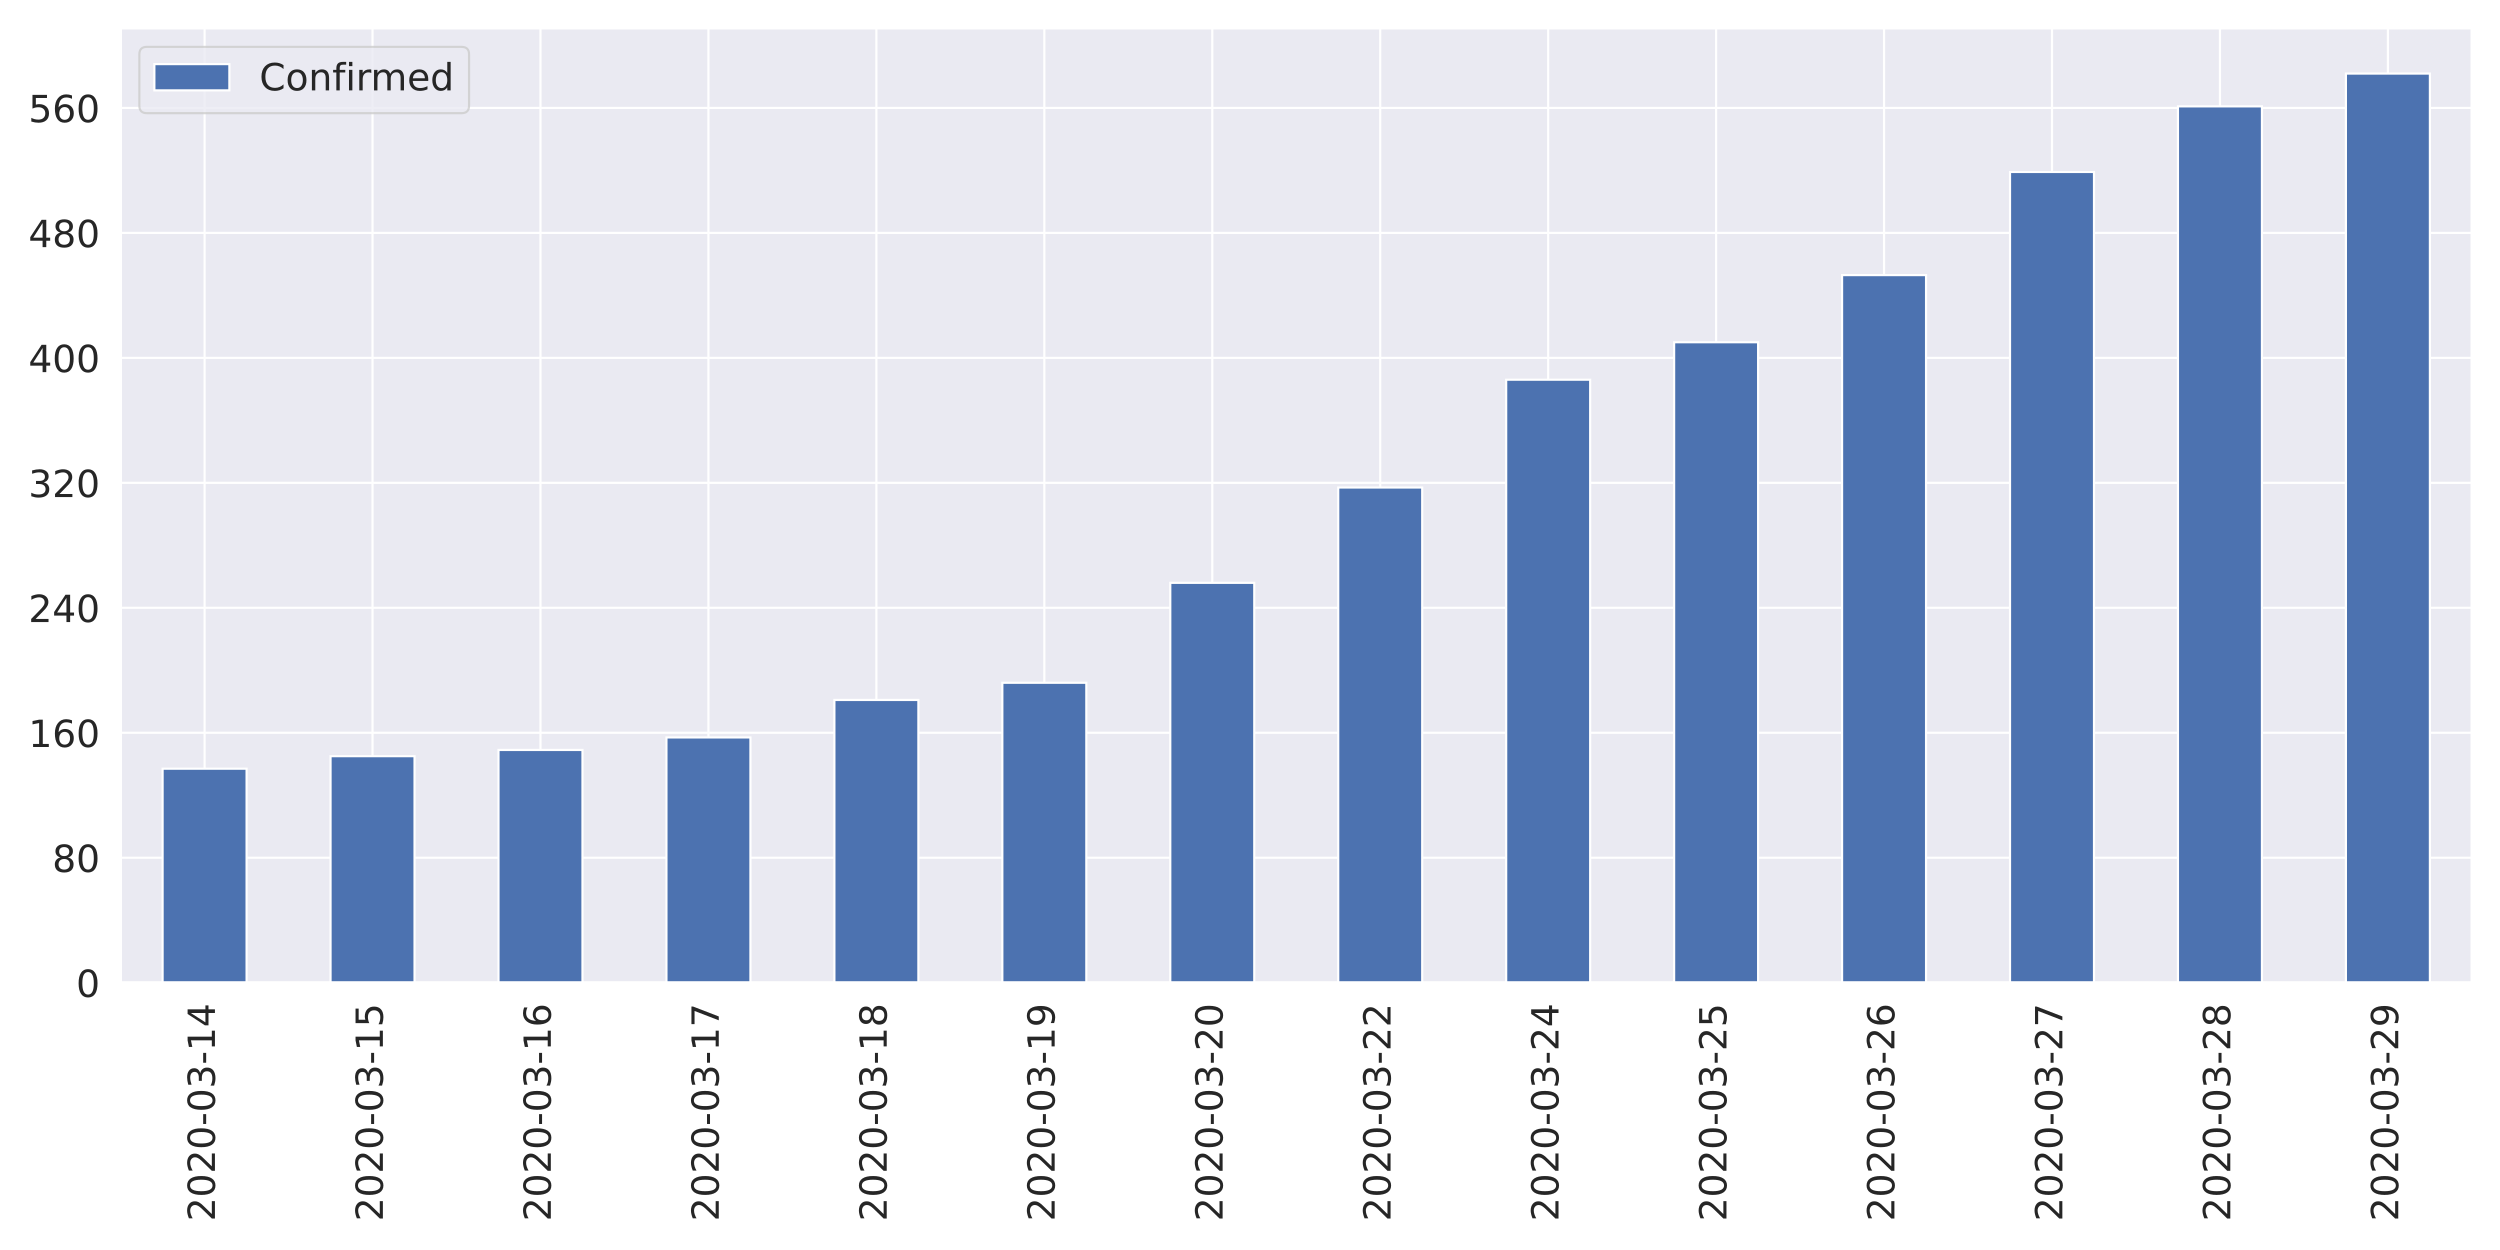
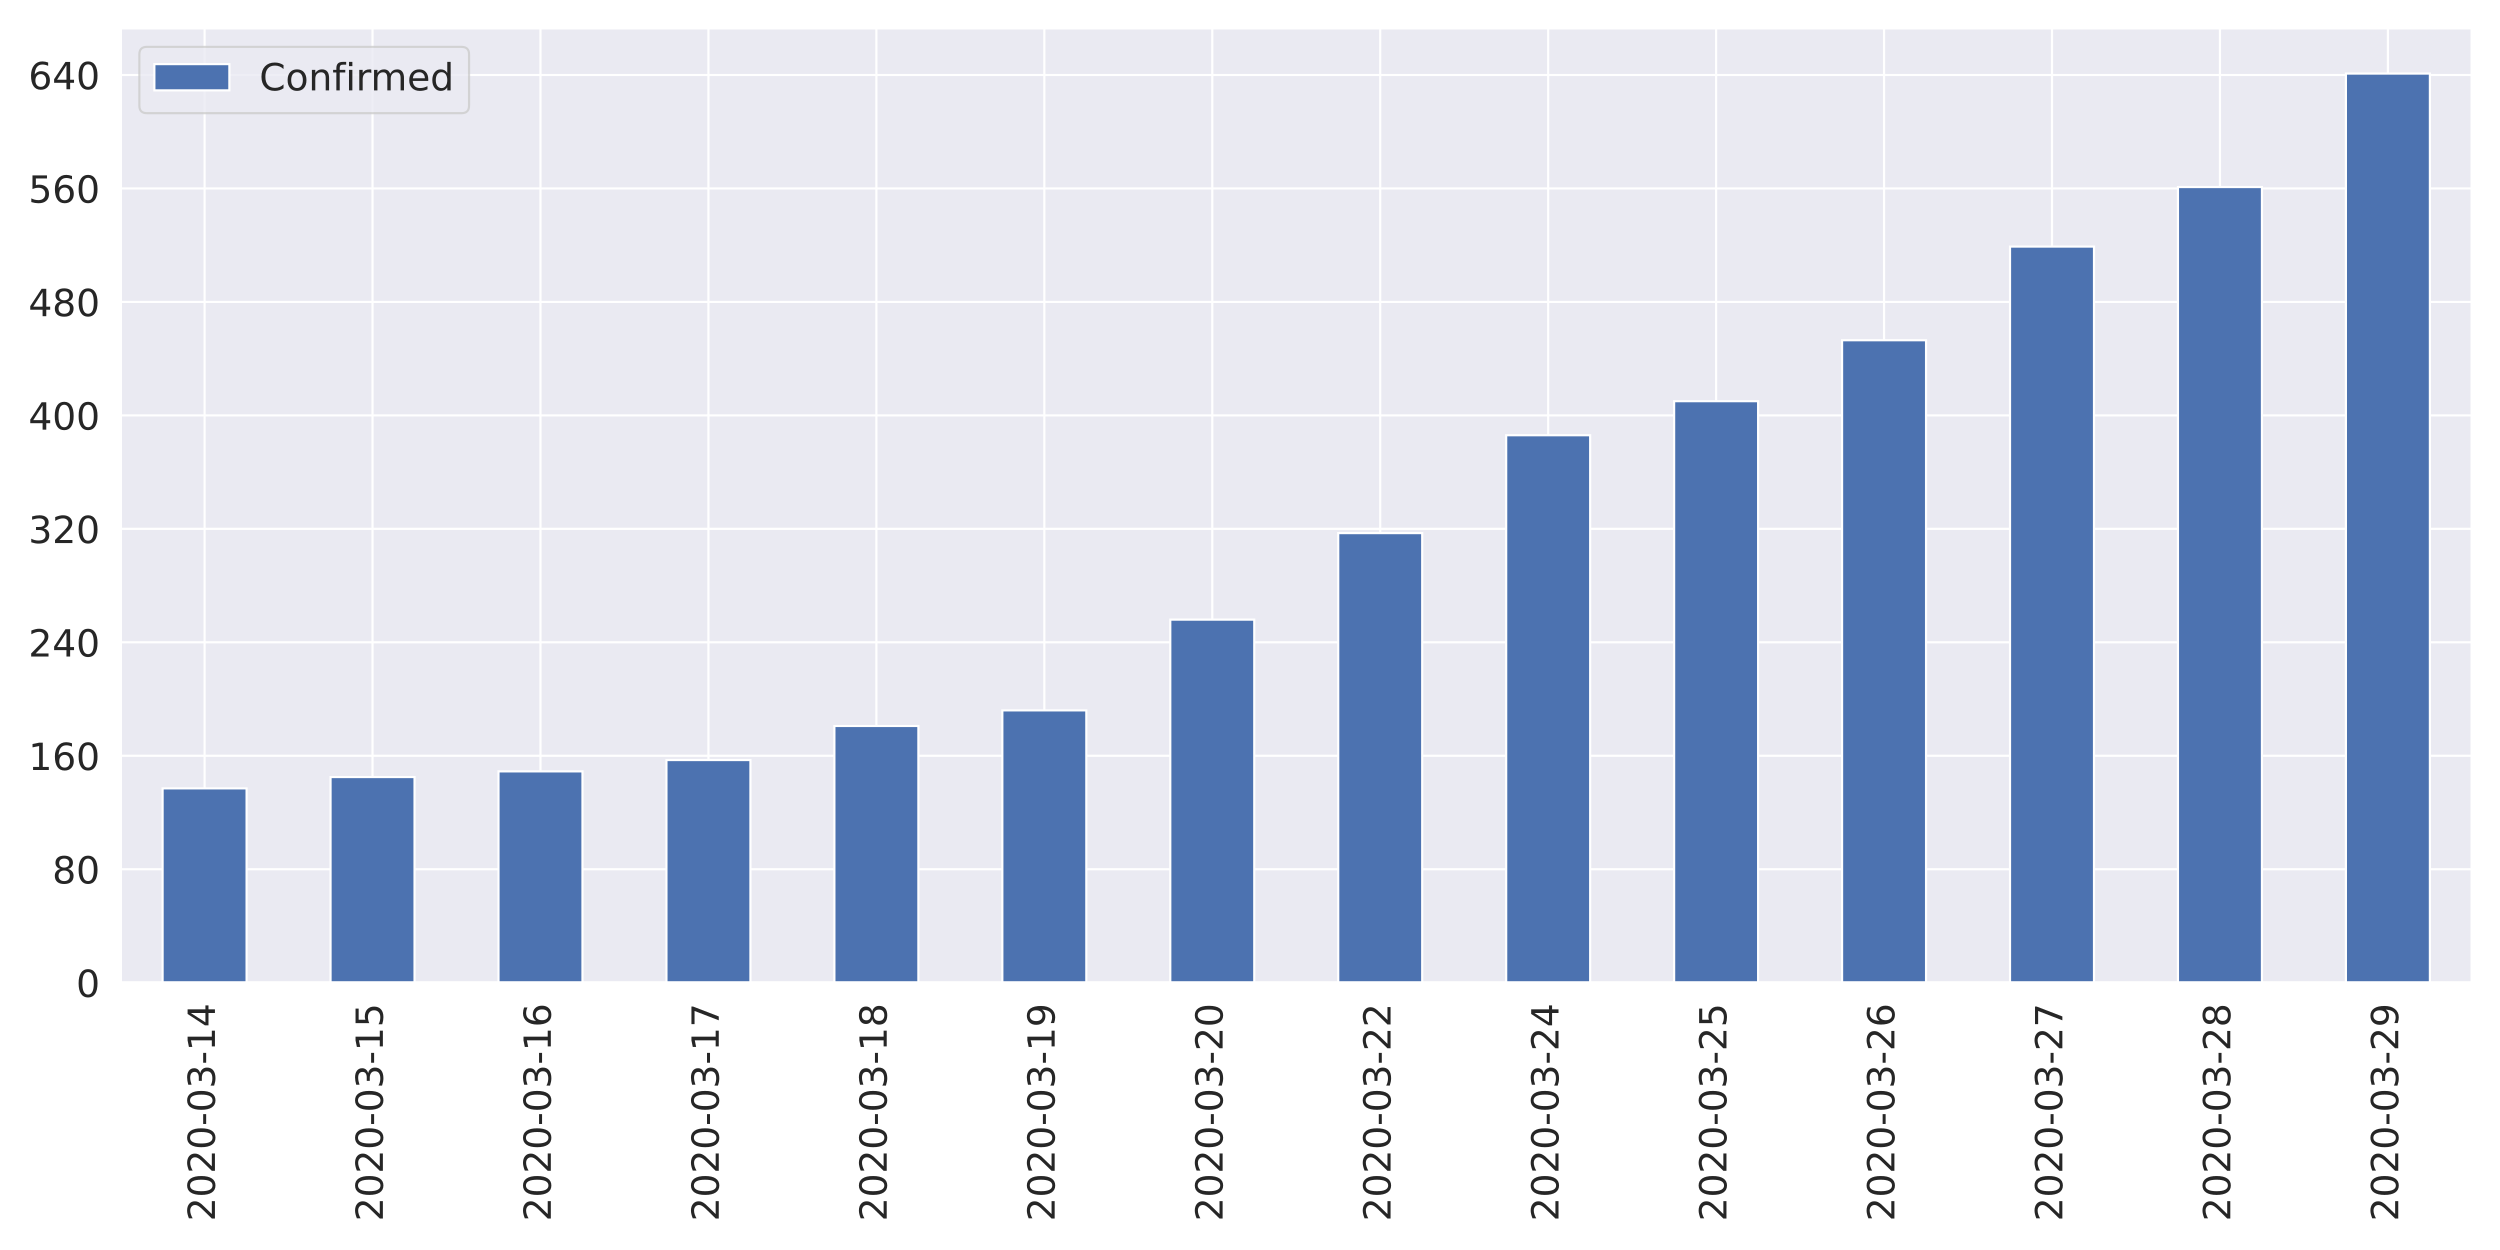
<svg xmlns="http://www.w3.org/2000/svg" xmlns:xlink="http://www.w3.org/1999/xlink" height="576pt" version="1.1" viewBox="0 0 1152 576" width="1152pt">
  <defs>
    <style type="text/css">
*{stroke-linecap:butt;stroke-linejoin:round;}
  </style>
  </defs>
  <g id="figure_1">
    <g id="patch_1">
      <path d="M 0 576  L 1152 576  L 1152 0  L 0 0  z " style="fill:#ffffff;" />
    </g>
    <g id="axes_1">
      <g id="patch_2">
        <path d="M 55.58 452.83  L 1139.04 452.83  L 1139.04 12.96  L 55.58 12.96  z " style="fill:#eaeaf2;" />
      </g>
      <g id="matplotlib.axis_1">
        <g id="xtick_1">
          <g id="line2d_1">
            <path clip-path="url(#p7d0ca9d0f2)" d="M 94.275 452.83  L 94.275 12.96  " style="fill:none;stroke:#ffffff;stroke-linecap:round;" />
          </g>
          <g id="text_1">
            <defs>
              <path d="M 19.188 8.297  L 53.609 8.297  L 53.609 0  L 7.328 0  L 7.328 8.297  Q 12.938 14.109 22.625 23.891  Q 32.328 33.688 34.812 36.531  Q 39.547 41.844 41.422 45.531  Q 43.312 49.219 43.312 52.781  Q 43.312 58.594 39.234 62.25  Q 35.156 65.922 28.609 65.922  Q 23.969 65.922 18.812 64.312  Q 13.672 62.703 7.812 59.422  L 7.812 69.391  Q 13.766 71.781 18.938 73  Q 24.125 74.219 28.422 74.219  Q 39.75 74.219 46.484 68.547  Q 53.219 62.891 53.219 53.422  Q 53.219 48.922 51.531 44.891  Q 49.859 40.875 45.406 35.406  Q 44.188 33.984 37.641 27.219  Q 31.109 20.453 19.188 8.297  z " id="DejaVuSans-50" />
              <path d="M 31.781 66.406  Q 24.172 66.406 20.328 58.906  Q 16.5 51.422 16.5 36.375  Q 16.5 21.391 20.328 13.891  Q 24.172 6.391 31.781 6.391  Q 39.453 6.391 43.281 13.891  Q 47.125 21.391 47.125 36.375  Q 47.125 51.422 43.281 58.906  Q 39.453 66.406 31.781 66.406  z M 31.781 74.219  Q 44.047 74.219 50.516 64.516  Q 56.984 54.828 56.984 36.375  Q 56.984 17.969 50.516 8.266  Q 44.047 -1.422 31.781 -1.422  Q 19.531 -1.422 13.062 8.266  Q 6.594 17.969 6.594 36.375  Q 6.594 54.828 13.062 64.516  Q 19.531 74.219 31.781 74.219  z " id="DejaVuSans-48" />
              <path d="M 4.891 31.391  L 31.203 31.391  L 31.203 23.391  L 4.891 23.391  z " id="DejaVuSans-45" />
              <path d="M 40.578 39.312  Q 47.656 37.797 51.625 33  Q 55.609 28.219 55.609 21.188  Q 55.609 10.406 48.188 4.484  Q 40.766 -1.422 27.094 -1.422  Q 22.516 -1.422 17.656 -0.516  Q 12.797 0.391 7.625 2.203  L 7.625 11.719  Q 11.719 9.328 16.594 8.109  Q 21.484 6.891 26.812 6.891  Q 36.078 6.891 40.938 10.547  Q 45.797 14.203 45.797 21.188  Q 45.797 27.641 41.281 31.266  Q 36.766 34.906 28.719 34.906  L 20.219 34.906  L 20.219 43.016  L 29.109 43.016  Q 36.375 43.016 40.234 45.922  Q 44.094 48.828 44.094 54.297  Q 44.094 59.906 40.109 62.906  Q 36.141 65.922 28.719 65.922  Q 24.656 65.922 20.016 65.031  Q 15.375 64.156 9.812 62.312  L 9.812 71.094  Q 15.438 72.656 20.344 73.438  Q 25.25 74.219 29.594 74.219  Q 40.828 74.219 47.359 69.109  Q 53.906 64.016 53.906 55.328  Q 53.906 49.266 50.438 45.094  Q 46.969 40.922 40.578 39.312  z " id="DejaVuSans-51" />
              <path d="M 12.406 8.297  L 28.516 8.297  L 28.516 63.922  L 10.984 60.406  L 10.984 69.391  L 28.422 72.906  L 38.281 72.906  L 38.281 8.297  L 54.391 8.297  L 54.391 0  L 12.406 0  z " id="DejaVuSans-49" />
              <path d="M 37.797 64.312  L 12.891 25.391  L 37.797 25.391  z M 35.203 72.906  L 47.609 72.906  L 47.609 25.391  L 58.016 25.391  L 58.016 17.188  L 47.609 17.188  L 47.609 0  L 37.797 0  L 37.797 17.188  L 4.891 17.188  L 4.891 26.703  z " id="DejaVuSans-52" />
            </defs>
            <g style="fill:#262626;" transform="translate(99.0432 562.7538)rotate(-90)scale(0.1728 -0.1728)">
              <use xlink:href="#DejaVuSans-50" />
              <use x="63.623" xlink:href="#DejaVuSans-48" />
              <use x="127.246" xlink:href="#DejaVuSans-50" />
              <use x="190.869" xlink:href="#DejaVuSans-48" />
              <use x="254.492" xlink:href="#DejaVuSans-45" />
              <use x="290.576" xlink:href="#DejaVuSans-48" />
              <use x="354.199" xlink:href="#DejaVuSans-51" />
              <use x="417.822" xlink:href="#DejaVuSans-45" />
              <use x="453.906" xlink:href="#DejaVuSans-49" />
              <use x="517.529" xlink:href="#DejaVuSans-52" />
            </g>
          </g>
        </g>
        <g id="xtick_2">
          <g id="line2d_2">
            <path clip-path="url(#p7d0ca9d0f2)" d="M 171.665 452.83  L 171.665 12.96  " style="fill:none;stroke:#ffffff;stroke-linecap:round;" />
          </g>
          <g id="text_2">
            <defs>
              <path d="M 10.797 72.906  L 49.516 72.906  L 49.516 64.594  L 19.828 64.594  L 19.828 46.734  Q 21.969 47.469 24.109 47.828  Q 26.266 48.188 28.422 48.188  Q 40.625 48.188 47.75 41.5  Q 54.891 34.812 54.891 23.391  Q 54.891 11.625 47.562 5.094  Q 40.234 -1.422 26.906 -1.422  Q 22.312 -1.422 17.547 -0.641  Q 12.797 0.141 7.719 1.703  L 7.719 11.625  Q 12.109 9.234 16.797 8.062  Q 21.484 6.891 26.703 6.891  Q 35.156 6.891 40.078 11.328  Q 45.016 15.766 45.016 23.391  Q 45.016 31 40.078 35.438  Q 35.156 39.891 26.703 39.891  Q 22.75 39.891 18.812 39.016  Q 14.891 38.141 10.797 36.281  z " id="DejaVuSans-53" />
            </defs>
            <g style="fill:#262626;" transform="translate(176.4332 562.7538)rotate(-90)scale(0.1728 -0.1728)">
              <use xlink:href="#DejaVuSans-50" />
              <use x="63.623" xlink:href="#DejaVuSans-48" />
              <use x="127.246" xlink:href="#DejaVuSans-50" />
              <use x="190.869" xlink:href="#DejaVuSans-48" />
              <use x="254.492" xlink:href="#DejaVuSans-45" />
              <use x="290.576" xlink:href="#DejaVuSans-48" />
              <use x="354.199" xlink:href="#DejaVuSans-51" />
              <use x="417.822" xlink:href="#DejaVuSans-45" />
              <use x="453.906" xlink:href="#DejaVuSans-49" />
              <use x="517.529" xlink:href="#DejaVuSans-53" />
            </g>
          </g>
        </g>
        <g id="xtick_3">
          <g id="line2d_3">
            <path clip-path="url(#p7d0ca9d0f2)" d="M 249.055 452.83  L 249.055 12.96  " style="fill:none;stroke:#ffffff;stroke-linecap:round;" />
          </g>
          <g id="text_3">
            <defs>
              <path d="M 33.016 40.375  Q 26.375 40.375 22.484 35.828  Q 18.609 31.297 18.609 23.391  Q 18.609 15.531 22.484 10.953  Q 26.375 6.391 33.016 6.391  Q 39.656 6.391 43.531 10.953  Q 47.406 15.531 47.406 23.391  Q 47.406 31.297 43.531 35.828  Q 39.656 40.375 33.016 40.375  z M 52.594 71.297  L 52.594 62.312  Q 48.875 64.062 45.094 64.984  Q 41.312 65.922 37.594 65.922  Q 27.828 65.922 22.672 59.328  Q 17.531 52.734 16.797 39.406  Q 19.672 43.656 24.016 45.922  Q 28.375 48.188 33.594 48.188  Q 44.578 48.188 50.953 41.516  Q 57.328 34.859 57.328 23.391  Q 57.328 12.156 50.688 5.359  Q 44.047 -1.422 33.016 -1.422  Q 20.359 -1.422 13.672 8.266  Q 6.984 17.969 6.984 36.375  Q 6.984 53.656 15.188 63.938  Q 23.391 74.219 37.203 74.219  Q 40.922 74.219 44.703 73.484  Q 48.484 72.75 52.594 71.297  z " id="DejaVuSans-54" />
            </defs>
            <g style="fill:#262626;" transform="translate(253.8232 562.7538)rotate(-90)scale(0.1728 -0.1728)">
              <use xlink:href="#DejaVuSans-50" />
              <use x="63.623" xlink:href="#DejaVuSans-48" />
              <use x="127.246" xlink:href="#DejaVuSans-50" />
              <use x="190.869" xlink:href="#DejaVuSans-48" />
              <use x="254.492" xlink:href="#DejaVuSans-45" />
              <use x="290.576" xlink:href="#DejaVuSans-48" />
              <use x="354.199" xlink:href="#DejaVuSans-51" />
              <use x="417.822" xlink:href="#DejaVuSans-45" />
              <use x="453.906" xlink:href="#DejaVuSans-49" />
              <use x="517.529" xlink:href="#DejaVuSans-54" />
            </g>
          </g>
        </g>
        <g id="xtick_4">
          <g id="line2d_4">
            <path clip-path="url(#p7d0ca9d0f2)" d="M 326.445 452.83  L 326.445 12.96  " style="fill:none;stroke:#ffffff;stroke-linecap:round;" />
          </g>
          <g id="text_4">
            <defs>
              <path d="M 8.203 72.906  L 55.078 72.906  L 55.078 68.703  L 28.609 0  L 18.312 0  L 43.219 64.594  L 8.203 64.594  z " id="DejaVuSans-55" />
            </defs>
            <g style="fill:#262626;" transform="translate(331.2132 562.7538)rotate(-90)scale(0.1728 -0.1728)">
              <use xlink:href="#DejaVuSans-50" />
              <use x="63.623" xlink:href="#DejaVuSans-48" />
              <use x="127.246" xlink:href="#DejaVuSans-50" />
              <use x="190.869" xlink:href="#DejaVuSans-48" />
              <use x="254.492" xlink:href="#DejaVuSans-45" />
              <use x="290.576" xlink:href="#DejaVuSans-48" />
              <use x="354.199" xlink:href="#DejaVuSans-51" />
              <use x="417.822" xlink:href="#DejaVuSans-45" />
              <use x="453.906" xlink:href="#DejaVuSans-49" />
              <use x="517.529" xlink:href="#DejaVuSans-55" />
            </g>
          </g>
        </g>
        <g id="xtick_5">
          <g id="line2d_5">
            <path clip-path="url(#p7d0ca9d0f2)" d="M 403.835 452.83  L 403.835 12.96  " style="fill:none;stroke:#ffffff;stroke-linecap:round;" />
          </g>
          <g id="text_5">
            <defs>
              <path d="M 31.781 34.625  Q 24.75 34.625 20.719 30.859  Q 16.703 27.094 16.703 20.516  Q 16.703 13.922 20.719 10.156  Q 24.75 6.391 31.781 6.391  Q 38.812 6.391 42.859 10.172  Q 46.922 13.969 46.922 20.516  Q 46.922 27.094 42.891 30.859  Q 38.875 34.625 31.781 34.625  z M 21.922 38.812  Q 15.578 40.375 12.031 44.719  Q 8.5 49.078 8.5 55.328  Q 8.5 64.062 14.719 69.141  Q 20.953 74.219 31.781 74.219  Q 42.672 74.219 48.875 69.141  Q 55.078 64.062 55.078 55.328  Q 55.078 49.078 51.531 44.719  Q 48 40.375 41.703 38.812  Q 48.828 37.156 52.797 32.312  Q 56.781 27.484 56.781 20.516  Q 56.781 9.906 50.312 4.234  Q 43.844 -1.422 31.781 -1.422  Q 19.734 -1.422 13.25 4.234  Q 6.781 9.906 6.781 20.516  Q 6.781 27.484 10.781 32.312  Q 14.797 37.156 21.922 38.812  z M 18.312 54.391  Q 18.312 48.734 21.844 45.562  Q 25.391 42.391 31.781 42.391  Q 38.141 42.391 41.719 45.562  Q 45.312 48.734 45.312 54.391  Q 45.312 60.062 41.719 63.234  Q 38.141 66.406 31.781 66.406  Q 25.391 66.406 21.844 63.234  Q 18.312 60.062 18.312 54.391  z " id="DejaVuSans-56" />
            </defs>
            <g style="fill:#262626;" transform="translate(408.6032 562.7538)rotate(-90)scale(0.1728 -0.1728)">
              <use xlink:href="#DejaVuSans-50" />
              <use x="63.623" xlink:href="#DejaVuSans-48" />
              <use x="127.246" xlink:href="#DejaVuSans-50" />
              <use x="190.869" xlink:href="#DejaVuSans-48" />
              <use x="254.492" xlink:href="#DejaVuSans-45" />
              <use x="290.576" xlink:href="#DejaVuSans-48" />
              <use x="354.199" xlink:href="#DejaVuSans-51" />
              <use x="417.822" xlink:href="#DejaVuSans-45" />
              <use x="453.906" xlink:href="#DejaVuSans-49" />
              <use x="517.529" xlink:href="#DejaVuSans-56" />
            </g>
          </g>
        </g>
        <g id="xtick_6">
          <g id="line2d_6">
            <path clip-path="url(#p7d0ca9d0f2)" d="M 481.225 452.83  L 481.225 12.96  " style="fill:none;stroke:#ffffff;stroke-linecap:round;" />
          </g>
          <g id="text_6">
            <defs>
              <path d="M 10.984 1.516  L 10.984 10.5  Q 14.703 8.734 18.5 7.812  Q 22.312 6.891 25.984 6.891  Q 35.75 6.891 40.891 13.453  Q 46.047 20.016 46.781 33.406  Q 43.953 29.203 39.594 26.953  Q 35.25 24.703 29.984 24.703  Q 19.047 24.703 12.672 31.312  Q 6.297 37.938 6.297 49.422  Q 6.297 60.641 12.938 67.422  Q 19.578 74.219 30.609 74.219  Q 43.266 74.219 49.922 64.516  Q 56.594 54.828 56.594 36.375  Q 56.594 19.141 48.406 8.859  Q 40.234 -1.422 26.422 -1.422  Q 22.703 -1.422 18.891 -0.688  Q 15.094 0.047 10.984 1.516  z M 30.609 32.422  Q 37.25 32.422 41.125 36.953  Q 45.016 41.5 45.016 49.422  Q 45.016 57.281 41.125 61.844  Q 37.25 66.406 30.609 66.406  Q 23.969 66.406 20.094 61.844  Q 16.219 57.281 16.219 49.422  Q 16.219 41.5 20.094 36.953  Q 23.969 32.422 30.609 32.422  z " id="DejaVuSans-57" />
            </defs>
            <g style="fill:#262626;" transform="translate(485.9932 562.7538)rotate(-90)scale(0.1728 -0.1728)">
              <use xlink:href="#DejaVuSans-50" />
              <use x="63.623" xlink:href="#DejaVuSans-48" />
              <use x="127.246" xlink:href="#DejaVuSans-50" />
              <use x="190.869" xlink:href="#DejaVuSans-48" />
              <use x="254.492" xlink:href="#DejaVuSans-45" />
              <use x="290.576" xlink:href="#DejaVuSans-48" />
              <use x="354.199" xlink:href="#DejaVuSans-51" />
              <use x="417.822" xlink:href="#DejaVuSans-45" />
              <use x="453.906" xlink:href="#DejaVuSans-49" />
              <use x="517.529" xlink:href="#DejaVuSans-57" />
            </g>
          </g>
        </g>
        <g id="xtick_7">
          <g id="line2d_7">
            <path clip-path="url(#p7d0ca9d0f2)" d="M 558.615 452.83  L 558.615 12.96  " style="fill:none;stroke:#ffffff;stroke-linecap:round;" />
          </g>
          <g id="text_7">
            <g style="fill:#262626;" transform="translate(563.3832 562.7538)rotate(-90)scale(0.1728 -0.1728)">
              <use xlink:href="#DejaVuSans-50" />
              <use x="63.623" xlink:href="#DejaVuSans-48" />
              <use x="127.246" xlink:href="#DejaVuSans-50" />
              <use x="190.869" xlink:href="#DejaVuSans-48" />
              <use x="254.492" xlink:href="#DejaVuSans-45" />
              <use x="290.576" xlink:href="#DejaVuSans-48" />
              <use x="354.199" xlink:href="#DejaVuSans-51" />
              <use x="417.822" xlink:href="#DejaVuSans-45" />
              <use x="453.906" xlink:href="#DejaVuSans-50" />
              <use x="517.529" xlink:href="#DejaVuSans-48" />
            </g>
          </g>
        </g>
        <g id="xtick_8">
          <g id="line2d_8">
            <path clip-path="url(#p7d0ca9d0f2)" d="M 636.005 452.83  L 636.005 12.96  " style="fill:none;stroke:#ffffff;stroke-linecap:round;" />
          </g>
          <g id="text_8">
            <g style="fill:#262626;" transform="translate(640.7732 562.7538)rotate(-90)scale(0.1728 -0.1728)">
              <use xlink:href="#DejaVuSans-50" />
              <use x="63.623" xlink:href="#DejaVuSans-48" />
              <use x="127.246" xlink:href="#DejaVuSans-50" />
              <use x="190.869" xlink:href="#DejaVuSans-48" />
              <use x="254.492" xlink:href="#DejaVuSans-45" />
              <use x="290.576" xlink:href="#DejaVuSans-48" />
              <use x="354.199" xlink:href="#DejaVuSans-51" />
              <use x="417.822" xlink:href="#DejaVuSans-45" />
              <use x="453.906" xlink:href="#DejaVuSans-50" />
              <use x="517.529" xlink:href="#DejaVuSans-50" />
            </g>
          </g>
        </g>
        <g id="xtick_9">
          <g id="line2d_9">
            <path clip-path="url(#p7d0ca9d0f2)" d="M 713.395 452.83  L 713.395 12.96  " style="fill:none;stroke:#ffffff;stroke-linecap:round;" />
          </g>
          <g id="text_9">
            <g style="fill:#262626;" transform="translate(718.1632 562.7538)rotate(-90)scale(0.1728 -0.1728)">
              <use xlink:href="#DejaVuSans-50" />
              <use x="63.623" xlink:href="#DejaVuSans-48" />
              <use x="127.246" xlink:href="#DejaVuSans-50" />
              <use x="190.869" xlink:href="#DejaVuSans-48" />
              <use x="254.492" xlink:href="#DejaVuSans-45" />
              <use x="290.576" xlink:href="#DejaVuSans-48" />
              <use x="354.199" xlink:href="#DejaVuSans-51" />
              <use x="417.822" xlink:href="#DejaVuSans-45" />
              <use x="453.906" xlink:href="#DejaVuSans-50" />
              <use x="517.529" xlink:href="#DejaVuSans-52" />
            </g>
          </g>
        </g>
        <g id="xtick_10">
          <g id="line2d_10">
            <path clip-path="url(#p7d0ca9d0f2)" d="M 790.785 452.83  L 790.785 12.96  " style="fill:none;stroke:#ffffff;stroke-linecap:round;" />
          </g>
          <g id="text_10">
            <g style="fill:#262626;" transform="translate(795.5532 562.7538)rotate(-90)scale(0.1728 -0.1728)">
              <use xlink:href="#DejaVuSans-50" />
              <use x="63.623" xlink:href="#DejaVuSans-48" />
              <use x="127.246" xlink:href="#DejaVuSans-50" />
              <use x="190.869" xlink:href="#DejaVuSans-48" />
              <use x="254.492" xlink:href="#DejaVuSans-45" />
              <use x="290.576" xlink:href="#DejaVuSans-48" />
              <use x="354.199" xlink:href="#DejaVuSans-51" />
              <use x="417.822" xlink:href="#DejaVuSans-45" />
              <use x="453.906" xlink:href="#DejaVuSans-50" />
              <use x="517.529" xlink:href="#DejaVuSans-53" />
            </g>
          </g>
        </g>
        <g id="xtick_11">
          <g id="line2d_11">
            <path clip-path="url(#p7d0ca9d0f2)" d="M 868.175 452.83  L 868.175 12.96  " style="fill:none;stroke:#ffffff;stroke-linecap:round;" />
          </g>
          <g id="text_11">
            <g style="fill:#262626;" transform="translate(872.9432 562.7538)rotate(-90)scale(0.1728 -0.1728)">
              <use xlink:href="#DejaVuSans-50" />
              <use x="63.623" xlink:href="#DejaVuSans-48" />
              <use x="127.246" xlink:href="#DejaVuSans-50" />
              <use x="190.869" xlink:href="#DejaVuSans-48" />
              <use x="254.492" xlink:href="#DejaVuSans-45" />
              <use x="290.576" xlink:href="#DejaVuSans-48" />
              <use x="354.199" xlink:href="#DejaVuSans-51" />
              <use x="417.822" xlink:href="#DejaVuSans-45" />
              <use x="453.906" xlink:href="#DejaVuSans-50" />
              <use x="517.529" xlink:href="#DejaVuSans-54" />
            </g>
          </g>
        </g>
        <g id="xtick_12">
          <g id="line2d_12">
            <path clip-path="url(#p7d0ca9d0f2)" d="M 945.565 452.83  L 945.565 12.96  " style="fill:none;stroke:#ffffff;stroke-linecap:round;" />
          </g>
          <g id="text_12">
            <g style="fill:#262626;" transform="translate(950.3332 562.7538)rotate(-90)scale(0.1728 -0.1728)">
              <use xlink:href="#DejaVuSans-50" />
              <use x="63.623" xlink:href="#DejaVuSans-48" />
              <use x="127.246" xlink:href="#DejaVuSans-50" />
              <use x="190.869" xlink:href="#DejaVuSans-48" />
              <use x="254.492" xlink:href="#DejaVuSans-45" />
              <use x="290.576" xlink:href="#DejaVuSans-48" />
              <use x="354.199" xlink:href="#DejaVuSans-51" />
              <use x="417.822" xlink:href="#DejaVuSans-45" />
              <use x="453.906" xlink:href="#DejaVuSans-50" />
              <use x="517.529" xlink:href="#DejaVuSans-55" />
            </g>
          </g>
        </g>
        <g id="xtick_13">
          <g id="line2d_13">
            <path clip-path="url(#p7d0ca9d0f2)" d="M 1022.955 452.83  L 1022.955 12.96  " style="fill:none;stroke:#ffffff;stroke-linecap:round;" />
          </g>
          <g id="text_13">
            <g style="fill:#262626;" transform="translate(1027.723 562.7538)rotate(-90)scale(0.1728 -0.1728)">
              <use xlink:href="#DejaVuSans-50" />
              <use x="63.623" xlink:href="#DejaVuSans-48" />
              <use x="127.246" xlink:href="#DejaVuSans-50" />
              <use x="190.869" xlink:href="#DejaVuSans-48" />
              <use x="254.492" xlink:href="#DejaVuSans-45" />
              <use x="290.576" xlink:href="#DejaVuSans-48" />
              <use x="354.199" xlink:href="#DejaVuSans-51" />
              <use x="417.822" xlink:href="#DejaVuSans-45" />
              <use x="453.906" xlink:href="#DejaVuSans-50" />
              <use x="517.529" xlink:href="#DejaVuSans-56" />
            </g>
          </g>
        </g>
        <g id="xtick_14">
          <g id="line2d_14">
            <path clip-path="url(#p7d0ca9d0f2)" d="M 1100.345 452.83  L 1100.345 12.96  " style="fill:none;stroke:#ffffff;stroke-linecap:round;" />
          </g>
          <g id="text_14">
            <g style="fill:#262626;" transform="translate(1105.113 562.7538)rotate(-90)scale(0.1728 -0.1728)">
              <use xlink:href="#DejaVuSans-50" />
              <use x="63.623" xlink:href="#DejaVuSans-48" />
              <use x="127.246" xlink:href="#DejaVuSans-50" />
              <use x="190.869" xlink:href="#DejaVuSans-48" />
              <use x="254.492" xlink:href="#DejaVuSans-45" />
              <use x="290.576" xlink:href="#DejaVuSans-48" />
              <use x="354.199" xlink:href="#DejaVuSans-51" />
              <use x="417.822" xlink:href="#DejaVuSans-45" />
              <use x="453.906" xlink:href="#DejaVuSans-50" />
              <use x="517.529" xlink:href="#DejaVuSans-57" />
            </g>
          </g>
        </g>
      </g>
      <g id="matplotlib.axis_2">
        <g id="ytick_1">
          <g id="line2d_15">
            <path clip-path="url(#p7d0ca9d0f2)" d="M 55.58 452.83  L 1139.04 452.83  " style="fill:none;stroke:#ffffff;stroke-linecap:round;" />
          </g>
          <g id="text_15">
            <g style="fill:#262626;" transform="translate(35.0856 459.3951)scale(0.1728 -0.1728)">
              <use xlink:href="#DejaVuSans-48" />
            </g>
          </g>
        </g>
        <g id="ytick_2">
          <g id="line2d_16">
-             <path clip-path="url(#p7d0ca9d0f2)" d="M 55.58 395.246  L 1139.04 395.246  " style="fill:none;stroke:#ffffff;stroke-linecap:round;" />
+             <path clip-path="url(#p7d0ca9d0f2)" d="M 55.58 400.546  L 1139.04 400.546  " style="fill:none;stroke:#ffffff;stroke-linecap:round;" />
          </g>
          <g id="text_16">
-             <g style="fill:#262626;" transform="translate(24.0912 401.811)scale(0.1728 -0.1728)">
+             <g style="fill:#262626;" transform="translate(24.0912 407.1113)scale(0.1728 -0.1728)">
              <use xlink:href="#DejaVuSans-56" />
              <use x="63.623" xlink:href="#DejaVuSans-48" />
            </g>
          </g>
        </g>
        <g id="ytick_3">
          <g id="line2d_17">
-             <path clip-path="url(#p7d0ca9d0f2)" d="M 55.58 337.662  L 1139.04 337.662  " style="fill:none;stroke:#ffffff;stroke-linecap:round;" />
+             <path clip-path="url(#p7d0ca9d0f2)" d="M 55.58 348.262  L 1139.04 348.262  " style="fill:none;stroke:#ffffff;stroke-linecap:round;" />
          </g>
          <g id="text_17">
-             <g style="fill:#262626;" transform="translate(13.0968 344.227)scale(0.1728 -0.1728)">
+             <g style="fill:#262626;" transform="translate(13.0968 354.8275)scale(0.1728 -0.1728)">
              <use xlink:href="#DejaVuSans-49" />
              <use x="63.623" xlink:href="#DejaVuSans-54" />
              <use x="127.246" xlink:href="#DejaVuSans-48" />
            </g>
          </g>
        </g>
        <g id="ytick_4">
          <g id="line2d_18">
-             <path clip-path="url(#p7d0ca9d0f2)" d="M 55.58 280.078  L 1139.04 280.078  " style="fill:none;stroke:#ffffff;stroke-linecap:round;" />
+             <path clip-path="url(#p7d0ca9d0f2)" d="M 55.58 295.979  L 1139.04 295.979  " style="fill:none;stroke:#ffffff;stroke-linecap:round;" />
          </g>
          <g id="text_18">
-             <g style="fill:#262626;" transform="translate(13.0968 286.643)scale(0.1728 -0.1728)">
+             <g style="fill:#262626;" transform="translate(13.0968 302.5437)scale(0.1728 -0.1728)">
              <use xlink:href="#DejaVuSans-50" />
              <use x="63.623" xlink:href="#DejaVuSans-52" />
              <use x="127.246" xlink:href="#DejaVuSans-48" />
            </g>
          </g>
        </g>
        <g id="ytick_5">
          <g id="line2d_19">
-             <path clip-path="url(#p7d0ca9d0f2)" d="M 55.58 222.494  L 1139.04 222.494  " style="fill:none;stroke:#ffffff;stroke-linecap:round;" />
+             <path clip-path="url(#p7d0ca9d0f2)" d="M 55.58 243.695  L 1139.04 243.695  " style="fill:none;stroke:#ffffff;stroke-linecap:round;" />
          </g>
          <g id="text_19">
-             <g style="fill:#262626;" transform="translate(13.0968 229.0589)scale(0.1728 -0.1728)">
+             <g style="fill:#262626;" transform="translate(13.0968 250.2599)scale(0.1728 -0.1728)">
              <use xlink:href="#DejaVuSans-51" />
              <use x="63.623" xlink:href="#DejaVuSans-50" />
              <use x="127.246" xlink:href="#DejaVuSans-48" />
            </g>
          </g>
        </g>
        <g id="ytick_6">
          <g id="line2d_20">
-             <path clip-path="url(#p7d0ca9d0f2)" d="M 55.58 164.91  L 1139.04 164.91  " style="fill:none;stroke:#ffffff;stroke-linecap:round;" />
+             <path clip-path="url(#p7d0ca9d0f2)" d="M 55.58 191.411  L 1139.04 191.411  " style="fill:none;stroke:#ffffff;stroke-linecap:round;" />
          </g>
          <g id="text_20">
-             <g style="fill:#262626;" transform="translate(13.0968 171.4749)scale(0.1728 -0.1728)">
+             <g style="fill:#262626;" transform="translate(13.0968 197.9761)scale(0.1728 -0.1728)">
              <use xlink:href="#DejaVuSans-52" />
              <use x="63.623" xlink:href="#DejaVuSans-48" />
              <use x="127.246" xlink:href="#DejaVuSans-48" />
            </g>
          </g>
        </g>
        <g id="ytick_7">
          <g id="line2d_21">
-             <path clip-path="url(#p7d0ca9d0f2)" d="M 55.58 107.326  L 1139.04 107.326  " style="fill:none;stroke:#ffffff;stroke-linecap:round;" />
+             <path clip-path="url(#p7d0ca9d0f2)" d="M 55.58 139.127  L 1139.04 139.127  " style="fill:none;stroke:#ffffff;stroke-linecap:round;" />
          </g>
          <g id="text_21">
-             <g style="fill:#262626;" transform="translate(13.0968 113.8909)scale(0.1728 -0.1728)">
+             <g style="fill:#262626;" transform="translate(13.0968 145.6924)scale(0.1728 -0.1728)">
              <use xlink:href="#DejaVuSans-52" />
              <use x="63.623" xlink:href="#DejaVuSans-56" />
              <use x="127.246" xlink:href="#DejaVuSans-48" />
            </g>
          </g>
        </g>
        <g id="ytick_8">
          <g id="line2d_22">
-             <path clip-path="url(#p7d0ca9d0f2)" d="M 55.58 49.742  L 1139.04 49.742  " style="fill:none;stroke:#ffffff;stroke-linecap:round;" />
+             <path clip-path="url(#p7d0ca9d0f2)" d="M 55.58 86.844  L 1139.04 86.844  " style="fill:none;stroke:#ffffff;stroke-linecap:round;" />
          </g>
          <g id="text_22">
-             <g style="fill:#262626;" transform="translate(13.0968 56.30685)scale(0.1728 -0.1728)">
+             <g style="fill:#262626;" transform="translate(13.0968 93.40857)scale(0.1728 -0.1728)">
              <use xlink:href="#DejaVuSans-53" />
              <use x="63.623" xlink:href="#DejaVuSans-54" />
              <use x="127.246" xlink:href="#DejaVuSans-48" />
            </g>
          </g>
        </g>
+         <g id="ytick_9">
+           <g id="line2d_23">
+             <path clip-path="url(#p7d0ca9d0f2)" d="M 55.58 34.56  L 1139.04 34.56  " style="fill:none;stroke:#ffffff;stroke-linecap:round;" />
+           </g>
+           <g id="text_23">
+             <g style="fill:#262626;" transform="translate(13.0968 41.12479)scale(0.1728 -0.1728)">
+               <use xlink:href="#DejaVuSans-54" />
+               <use x="63.623" xlink:href="#DejaVuSans-52" />
+               <use x="127.246" xlink:href="#DejaVuSans-48" />
+             </g>
+           </g>
+         </g>
      </g>
      <g id="patch_3">
-         <path clip-path="url(#p7d0ca9d0f2)" d="M 74.927 452.83  L 113.623 452.83  L 113.623 354.217  L 74.927 354.217  z " style="fill:#4c72b0;stroke:#ffffff;stroke-linejoin:miter;" />
+         <path clip-path="url(#p7d0ca9d0f2)" d="M 74.927 452.83  L 113.623 452.83  L 113.623 363.294  L 74.927 363.294  z " style="fill:#4c72b0;stroke:#ffffff;stroke-linejoin:miter;" />
      </g>
      <g id="patch_4">
-         <path clip-path="url(#p7d0ca9d0f2)" d="M 152.317 452.83  L 191.012 452.83  L 191.012 348.459  L 152.317 348.459  z " style="fill:#4c72b0;stroke:#ffffff;stroke-linejoin:miter;" />
+         <path clip-path="url(#p7d0ca9d0f2)" d="M 152.317 452.83  L 191.012 452.83  L 191.012 358.066  L 152.317 358.066  z " style="fill:#4c72b0;stroke:#ffffff;stroke-linejoin:miter;" />
      </g>
      <g id="patch_5">
-         <path clip-path="url(#p7d0ca9d0f2)" d="M 229.708 452.83  L 268.402 452.83  L 268.402 345.58  L 229.708 345.58  z " style="fill:#4c72b0;stroke:#ffffff;stroke-linejoin:miter;" />
+         <path clip-path="url(#p7d0ca9d0f2)" d="M 229.708 452.83  L 268.402 452.83  L 268.402 355.451  L 229.708 355.451  z " style="fill:#4c72b0;stroke:#ffffff;stroke-linejoin:miter;" />
      </g>
      <g id="patch_6">
-         <path clip-path="url(#p7d0ca9d0f2)" d="M 307.098 452.83  L 345.793 452.83  L 345.793 339.821  L 307.098 339.821  z " style="fill:#4c72b0;stroke:#ffffff;stroke-linejoin:miter;" />
+         <path clip-path="url(#p7d0ca9d0f2)" d="M 307.098 452.83  L 345.793 452.83  L 345.793 350.223  L 307.098 350.223  z " style="fill:#4c72b0;stroke:#ffffff;stroke-linejoin:miter;" />
      </g>
      <g id="patch_7">
-         <path clip-path="url(#p7d0ca9d0f2)" d="M 384.488 452.83  L 423.183 452.83  L 423.183 322.546  L 384.488 322.546  z " style="fill:#4c72b0;stroke:#ffffff;stroke-linejoin:miter;" />
+         <path clip-path="url(#p7d0ca9d0f2)" d="M 384.488 452.83  L 423.183 452.83  L 423.183 334.538  L 384.488 334.538  z " style="fill:#4c72b0;stroke:#ffffff;stroke-linejoin:miter;" />
      </g>
      <g id="patch_8">
-         <path clip-path="url(#p7d0ca9d0f2)" d="M 461.877 452.83  L 500.572 452.83  L 500.572 314.628  L 461.877 314.628  z " style="fill:#4c72b0;stroke:#ffffff;stroke-linejoin:miter;" />
+         <path clip-path="url(#p7d0ca9d0f2)" d="M 461.877 452.83  L 500.572 452.83  L 500.572 327.349  L 461.877 327.349  z " style="fill:#4c72b0;stroke:#ffffff;stroke-linejoin:miter;" />
      </g>
      <g id="patch_9">
-         <path clip-path="url(#p7d0ca9d0f2)" d="M 539.268 452.83  L 577.962 452.83  L 577.962 268.561  L 539.268 268.561  z " style="fill:#4c72b0;stroke:#ffffff;stroke-linejoin:miter;" />
+         <path clip-path="url(#p7d0ca9d0f2)" d="M 539.268 452.83  L 577.962 452.83  L 577.962 285.522  L 539.268 285.522  z " style="fill:#4c72b0;stroke:#ffffff;stroke-linejoin:miter;" />
      </g>
      <g id="patch_10">
-         <path clip-path="url(#p7d0ca9d0f2)" d="M 616.658 452.83  L 655.352 452.83  L 655.352 224.653  L 616.658 224.653  z " style="fill:#4c72b0;stroke:#ffffff;stroke-linejoin:miter;" />
+         <path clip-path="url(#p7d0ca9d0f2)" d="M 616.658 452.83  L 655.352 452.83  L 655.352 245.656  L 616.658 245.656  z " style="fill:#4c72b0;stroke:#ffffff;stroke-linejoin:miter;" />
      </g>
      <g id="patch_11">
-         <path clip-path="url(#p7d0ca9d0f2)" d="M 694.048 452.83  L 732.742 452.83  L 732.742 174.987  L 694.048 174.987  z " style="fill:#4c72b0;stroke:#ffffff;stroke-linejoin:miter;" />
+         <path clip-path="url(#p7d0ca9d0f2)" d="M 694.048 452.83  L 732.742 452.83  L 732.742 200.561  L 694.048 200.561  z " style="fill:#4c72b0;stroke:#ffffff;stroke-linejoin:miter;" />
      </g>
      <g id="patch_12">
-         <path clip-path="url(#p7d0ca9d0f2)" d="M 771.438 452.83  L 810.133 452.83  L 810.133 157.712  L 771.438 157.712  z " style="fill:#4c72b0;stroke:#ffffff;stroke-linejoin:miter;" />
+         <path clip-path="url(#p7d0ca9d0f2)" d="M 771.438 452.83  L 810.133 452.83  L 810.133 184.876  L 771.438 184.876  z " style="fill:#4c72b0;stroke:#ffffff;stroke-linejoin:miter;" />
      </g>
      <g id="patch_13">
-         <path clip-path="url(#p7d0ca9d0f2)" d="M 848.827 452.83  L 887.523 452.83  L 887.523 126.76  L 848.827 126.76  z " style="fill:#4c72b0;stroke:#ffffff;stroke-linejoin:miter;" />
+         <path clip-path="url(#p7d0ca9d0f2)" d="M 848.827 452.83  L 887.523 452.83  L 887.523 156.773  L 848.827 156.773  z " style="fill:#4c72b0;stroke:#ffffff;stroke-linejoin:miter;" />
      </g>
      <g id="patch_14">
-         <path clip-path="url(#p7d0ca9d0f2)" d="M 926.217 452.83  L 964.913 452.83  L 964.913 79.254  L 926.217 79.254  z " style="fill:#4c72b0;stroke:#ffffff;stroke-linejoin:miter;" />
+         <path clip-path="url(#p7d0ca9d0f2)" d="M 926.217 452.83  L 964.913 452.83  L 964.913 113.639  L 926.217 113.639  z " style="fill:#4c72b0;stroke:#ffffff;stroke-linejoin:miter;" />
      </g>
      <g id="patch_15">
-         <path clip-path="url(#p7d0ca9d0f2)" d="M 1003.607 452.83  L 1042.303 452.83  L 1042.303 49.022  L 1003.607 49.022  z " style="fill:#4c72b0;stroke:#ffffff;stroke-linejoin:miter;" />
+         <path clip-path="url(#p7d0ca9d0f2)" d="M 1003.607 452.83  L 1042.303 452.83  L 1042.303 86.19  L 1003.607 86.19  z " style="fill:#4c72b0;stroke:#ffffff;stroke-linejoin:miter;" />
      </g>
      <g id="patch_16">
        <path clip-path="url(#p7d0ca9d0f2)" d="M 1080.997 452.83  L 1119.693 452.83  L 1119.693 33.906  L 1080.997 33.906  z " style="fill:#4c72b0;stroke:#ffffff;stroke-linejoin:miter;" />
      </g>
      <g id="patch_17">
        <path d="M 55.58 452.83  L 55.58 12.96  " style="fill:none;stroke:#ffffff;stroke-linecap:square;stroke-linejoin:miter;stroke-width:1.25;" />
      </g>
      <g id="patch_18">
        <path d="M 1139.04 452.83  L 1139.04 12.96  " style="fill:none;stroke:#ffffff;stroke-linecap:square;stroke-linejoin:miter;stroke-width:1.25;" />
      </g>
      <g id="patch_19">
        <path d="M 55.58 452.83  L 1139.04 452.83  " style="fill:none;stroke:#ffffff;stroke-linecap:square;stroke-linejoin:miter;stroke-width:1.25;" />
      </g>
      <g id="patch_20">
        <path d="M 55.58 12.96  L 1139.04 12.96  " style="fill:none;stroke:#ffffff;stroke-linecap:square;stroke-linejoin:miter;stroke-width:1.25;" />
      </g>
      <g id="legend_1">
        <g id="patch_21">
          <path d="M 67.676 52.148  L 212.682 52.148  Q 216.138 52.148 216.138 48.692  L 216.138 25.056  Q 216.138 21.6 212.682 21.6  L 67.676 21.6  Q 64.22 21.6 64.22 25.056  L 64.22 48.692  Q 64.22 52.148 67.676 52.148  z " style="fill:#eaeaf2;opacity:0.8;stroke:#cccccc;stroke-linejoin:miter;" />
        </g>
        <g id="patch_22">
          <path d="M 71.132 41.642  L 105.692 41.642  L 105.692 29.546  L 71.132 29.546  z " style="fill:#4c72b0;stroke:#ffffff;stroke-linejoin:miter;" />
        </g>
-         <g id="text_23">
+         <g id="text_24">
          <defs>
            <path d="M 64.406 67.281  L 64.406 56.891  Q 59.422 61.531 53.781 63.812  Q 48.141 66.109 41.797 66.109  Q 29.297 66.109 22.656 58.469  Q 16.016 50.828 16.016 36.375  Q 16.016 21.969 22.656 14.328  Q 29.297 6.688 41.797 6.688  Q 48.141 6.688 53.781 8.984  Q 59.422 11.281 64.406 15.922  L 64.406 5.609  Q 59.234 2.094 53.438 0.328  Q 47.656 -1.422 41.219 -1.422  Q 24.656 -1.422 15.125 8.703  Q 5.609 18.844 5.609 36.375  Q 5.609 53.953 15.125 64.078  Q 24.656 74.219 41.219 74.219  Q 47.75 74.219 53.531 72.484  Q 59.328 70.75 64.406 67.281  z " id="DejaVuSans-67" />
            <path d="M 30.609 48.391  Q 23.391 48.391 19.188 42.75  Q 14.984 37.109 14.984 27.297  Q 14.984 17.484 19.156 11.844  Q 23.344 6.203 30.609 6.203  Q 37.797 6.203 41.984 11.859  Q 46.188 17.531 46.188 27.297  Q 46.188 37.016 41.984 42.703  Q 37.797 48.391 30.609 48.391  z M 30.609 56  Q 42.328 56 49.016 48.375  Q 55.719 40.766 55.719 27.297  Q 55.719 13.875 49.016 6.219  Q 42.328 -1.422 30.609 -1.422  Q 18.844 -1.422 12.172 6.219  Q 5.516 13.875 5.516 27.297  Q 5.516 40.766 12.172 48.375  Q 18.844 56 30.609 56  z " id="DejaVuSans-111" />
            <path d="M 54.891 33.016  L 54.891 0  L 45.906 0  L 45.906 32.719  Q 45.906 40.484 42.875 44.328  Q 39.844 48.188 33.797 48.188  Q 26.516 48.188 22.312 43.547  Q 18.109 38.922 18.109 30.906  L 18.109 0  L 9.078 0  L 9.078 54.688  L 18.109 54.688  L 18.109 46.188  Q 21.344 51.125 25.703 53.562  Q 30.078 56 35.797 56  Q 45.219 56 50.047 50.172  Q 54.891 44.344 54.891 33.016  z " id="DejaVuSans-110" />
            <path d="M 37.109 75.984  L 37.109 68.5  L 28.516 68.5  Q 23.688 68.5 21.797 66.547  Q 19.922 64.594 19.922 59.516  L 19.922 54.688  L 34.719 54.688  L 34.719 47.703  L 19.922 47.703  L 19.922 0  L 10.891 0  L 10.891 47.703  L 2.297 47.703  L 2.297 54.688  L 10.891 54.688  L 10.891 58.5  Q 10.891 67.625 15.141 71.797  Q 19.391 75.984 28.609 75.984  z " id="DejaVuSans-102" />
            <path d="M 9.422 54.688  L 18.406 54.688  L 18.406 0  L 9.422 0  z M 9.422 75.984  L 18.406 75.984  L 18.406 64.594  L 9.422 64.594  z " id="DejaVuSans-105" />
            <path d="M 41.109 46.297  Q 39.594 47.172 37.812 47.578  Q 36.031 48 33.891 48  Q 26.266 48 22.188 43.047  Q 18.109 38.094 18.109 28.812  L 18.109 0  L 9.078 0  L 9.078 54.688  L 18.109 54.688  L 18.109 46.188  Q 20.953 51.172 25.484 53.578  Q 30.031 56 36.531 56  Q 37.453 56 38.578 55.875  Q 39.703 55.766 41.062 55.516  z " id="DejaVuSans-114" />
            <path d="M 52 44.188  Q 55.375 50.25 60.062 53.125  Q 64.75 56 71.094 56  Q 79.641 56 84.281 50.016  Q 88.922 44.047 88.922 33.016  L 88.922 0  L 79.891 0  L 79.891 32.719  Q 79.891 40.578 77.094 44.375  Q 74.312 48.188 68.609 48.188  Q 61.625 48.188 57.562 43.547  Q 53.516 38.922 53.516 30.906  L 53.516 0  L 44.484 0  L 44.484 32.719  Q 44.484 40.625 41.703 44.406  Q 38.922 48.188 33.109 48.188  Q 26.219 48.188 22.156 43.531  Q 18.109 38.875 18.109 30.906  L 18.109 0  L 9.078 0  L 9.078 54.688  L 18.109 54.688  L 18.109 46.188  Q 21.188 51.219 25.484 53.609  Q 29.781 56 35.688 56  Q 41.656 56 45.828 52.969  Q 50 49.953 52 44.188  z " id="DejaVuSans-109" />
            <path d="M 56.203 29.594  L 56.203 25.203  L 14.891 25.203  Q 15.484 15.922 20.484 11.062  Q 25.484 6.203 34.422 6.203  Q 39.594 6.203 44.453 7.469  Q 49.312 8.734 54.109 11.281  L 54.109 2.781  Q 49.266 0.734 44.188 -0.344  Q 39.109 -1.422 33.891 -1.422  Q 20.797 -1.422 13.156 6.188  Q 5.516 13.812 5.516 26.812  Q 5.516 40.234 12.766 48.109  Q 20.016 56 32.328 56  Q 43.359 56 49.781 48.891  Q 56.203 41.797 56.203 29.594  z M 47.219 32.234  Q 47.125 39.594 43.094 43.984  Q 39.062 48.391 32.422 48.391  Q 24.906 48.391 20.391 44.141  Q 15.875 39.891 15.188 32.172  z " id="DejaVuSans-101" />
            <path d="M 45.406 46.391  L 45.406 75.984  L 54.391 75.984  L 54.391 0  L 45.406 0  L 45.406 8.203  Q 42.578 3.328 38.25 0.953  Q 33.938 -1.422 27.875 -1.422  Q 17.969 -1.422 11.734 6.484  Q 5.516 14.406 5.516 27.297  Q 5.516 40.188 11.734 48.094  Q 17.969 56 27.875 56  Q 33.938 56 38.25 53.625  Q 42.578 51.266 45.406 46.391  z M 14.797 27.297  Q 14.797 17.391 18.875 11.75  Q 22.953 6.109 30.078 6.109  Q 37.203 6.109 41.297 11.75  Q 45.406 17.391 45.406 27.297  Q 45.406 37.203 41.297 42.844  Q 37.203 48.484 30.078 48.484  Q 22.953 48.484 18.875 42.844  Q 14.797 37.203 14.797 27.297  z " id="DejaVuSans-100" />
          </defs>
          <g style="fill:#262626;" transform="translate(119.516 41.6421)scale(0.1728 -0.1728)">
            <use xlink:href="#DejaVuSans-67" />
            <use x="69.824" xlink:href="#DejaVuSans-111" />
            <use x="131.006" xlink:href="#DejaVuSans-110" />
            <use x="194.385" xlink:href="#DejaVuSans-102" />
            <use x="229.59" xlink:href="#DejaVuSans-105" />
            <use x="257.373" xlink:href="#DejaVuSans-114" />
            <use x="296.736" xlink:href="#DejaVuSans-109" />
            <use x="394.148" xlink:href="#DejaVuSans-101" />
            <use x="455.672" xlink:href="#DejaVuSans-100" />
          </g>
        </g>
      </g>
    </g>
  </g>
  <defs>
    <clipPath id="p7d0ca9d0f2">
      <rect height="439.87" width="1083.46" x="55.58" y="12.96" />
    </clipPath>
  </defs>
</svg>
